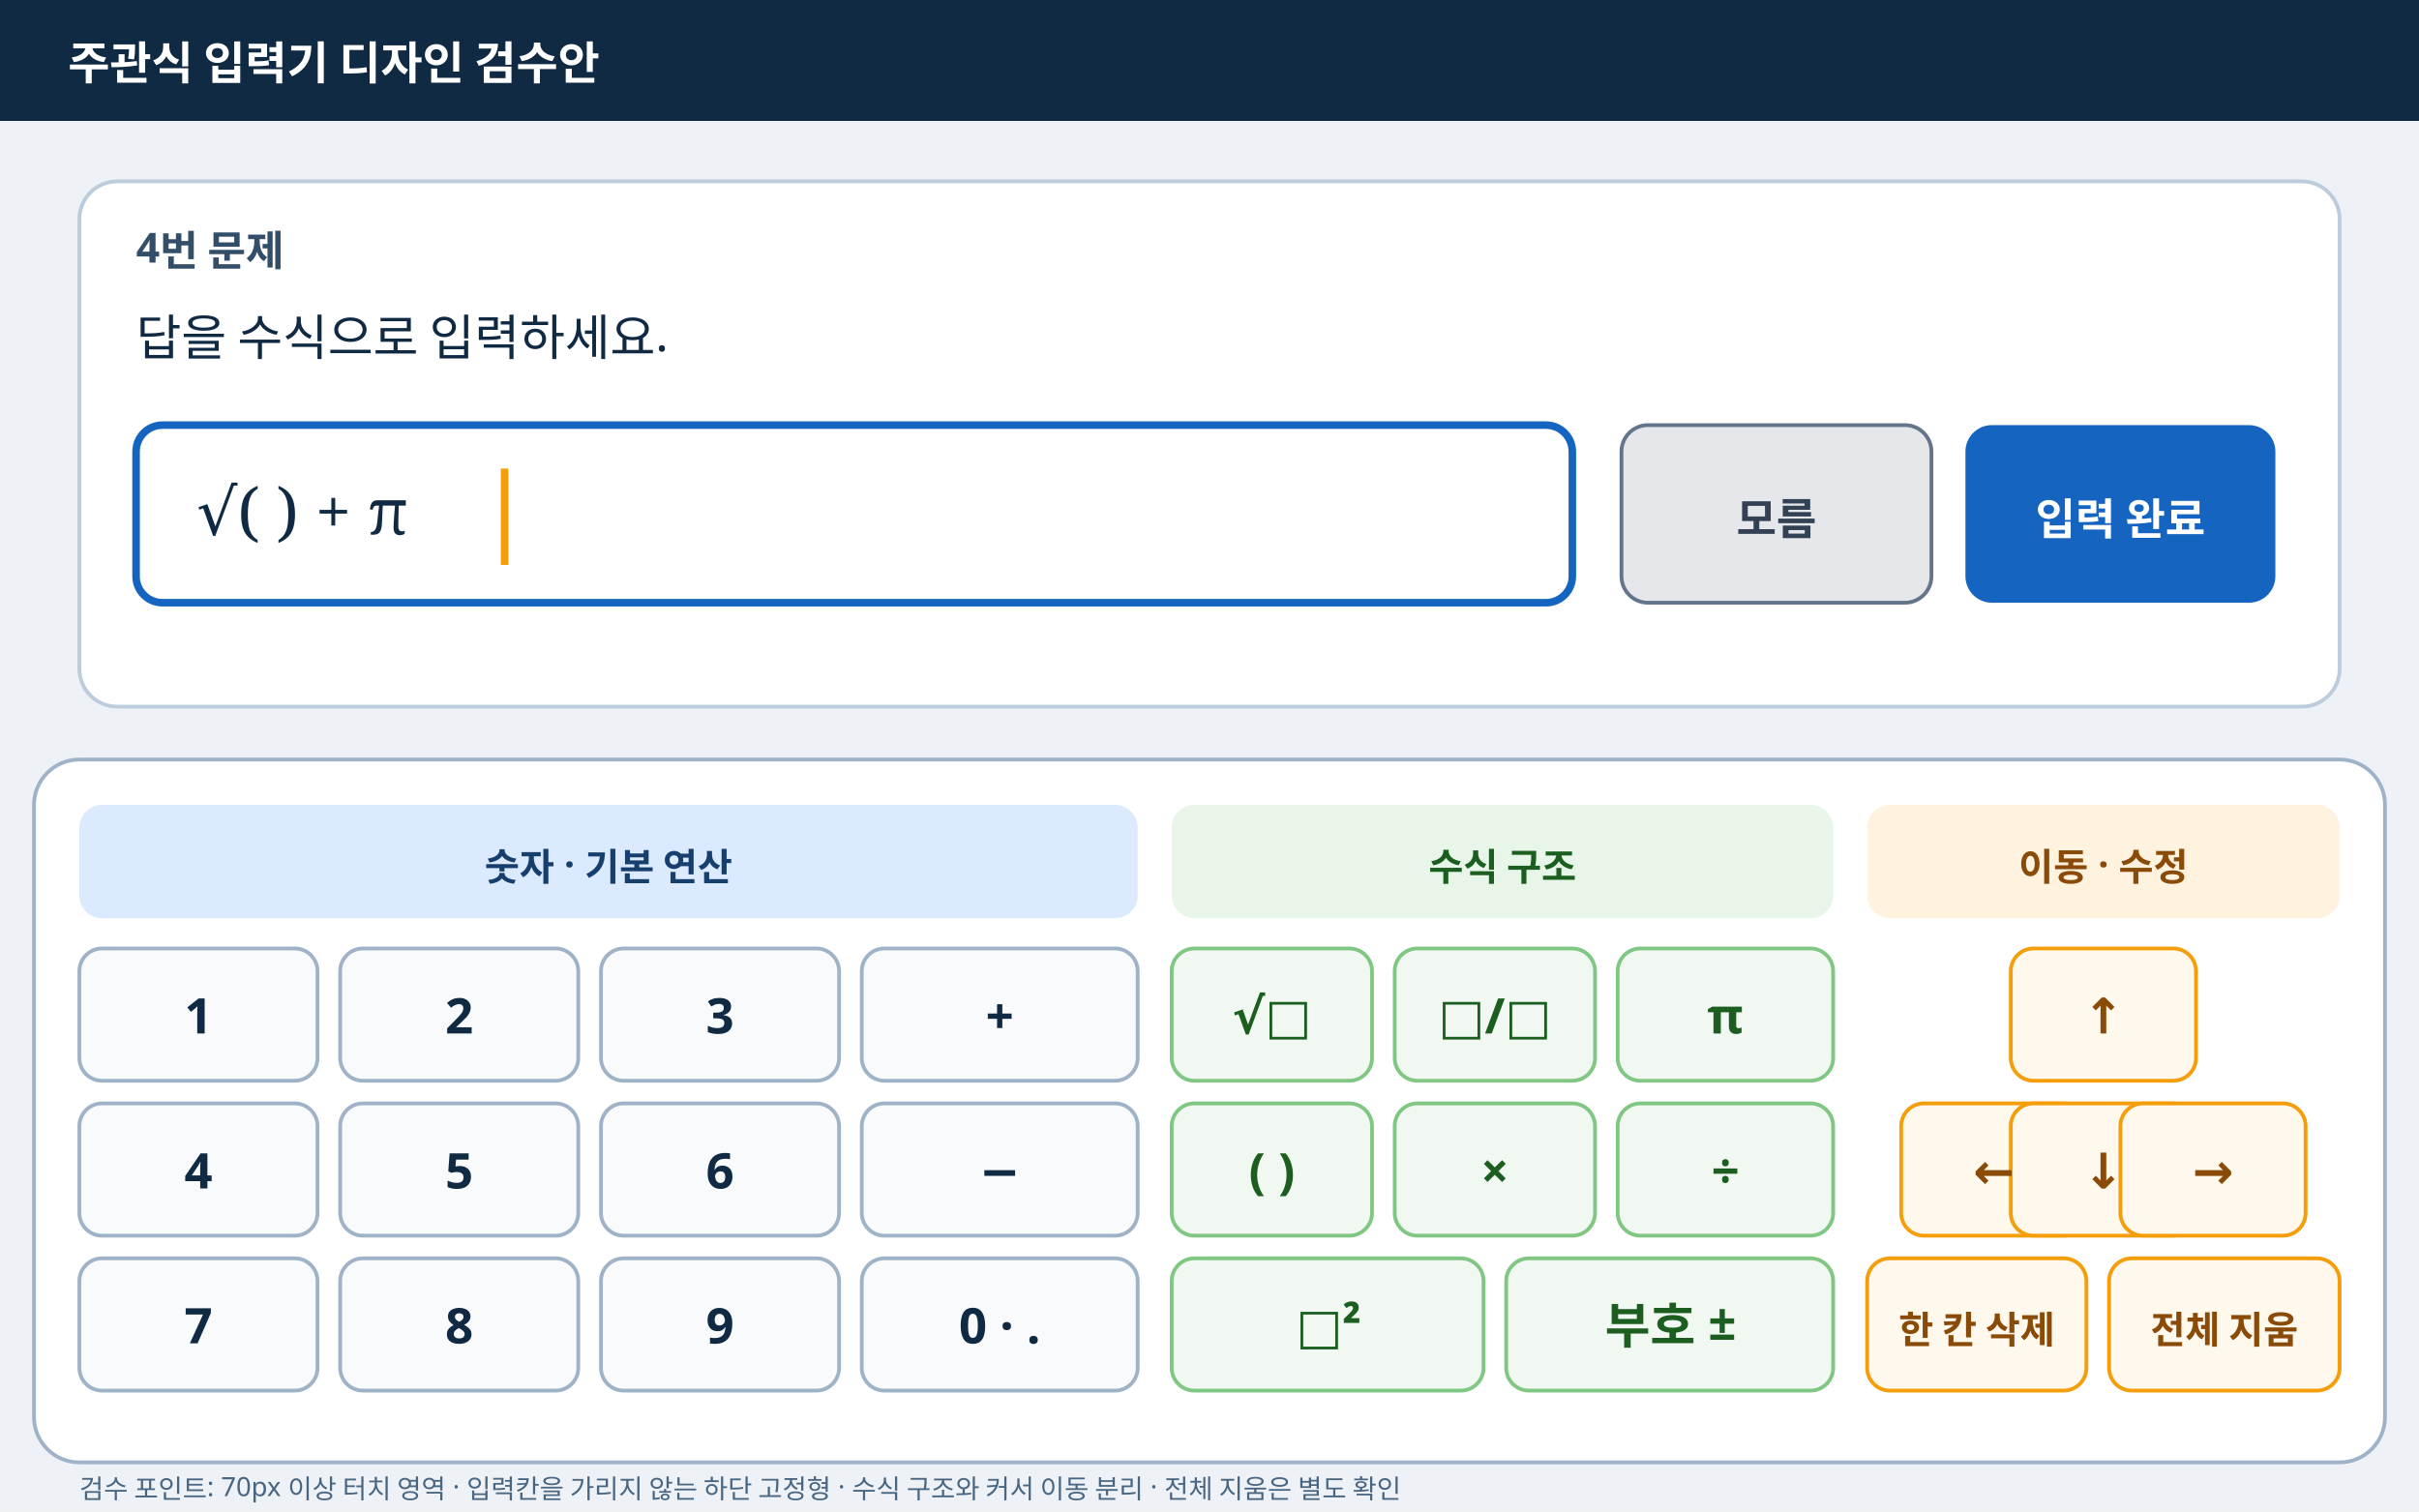
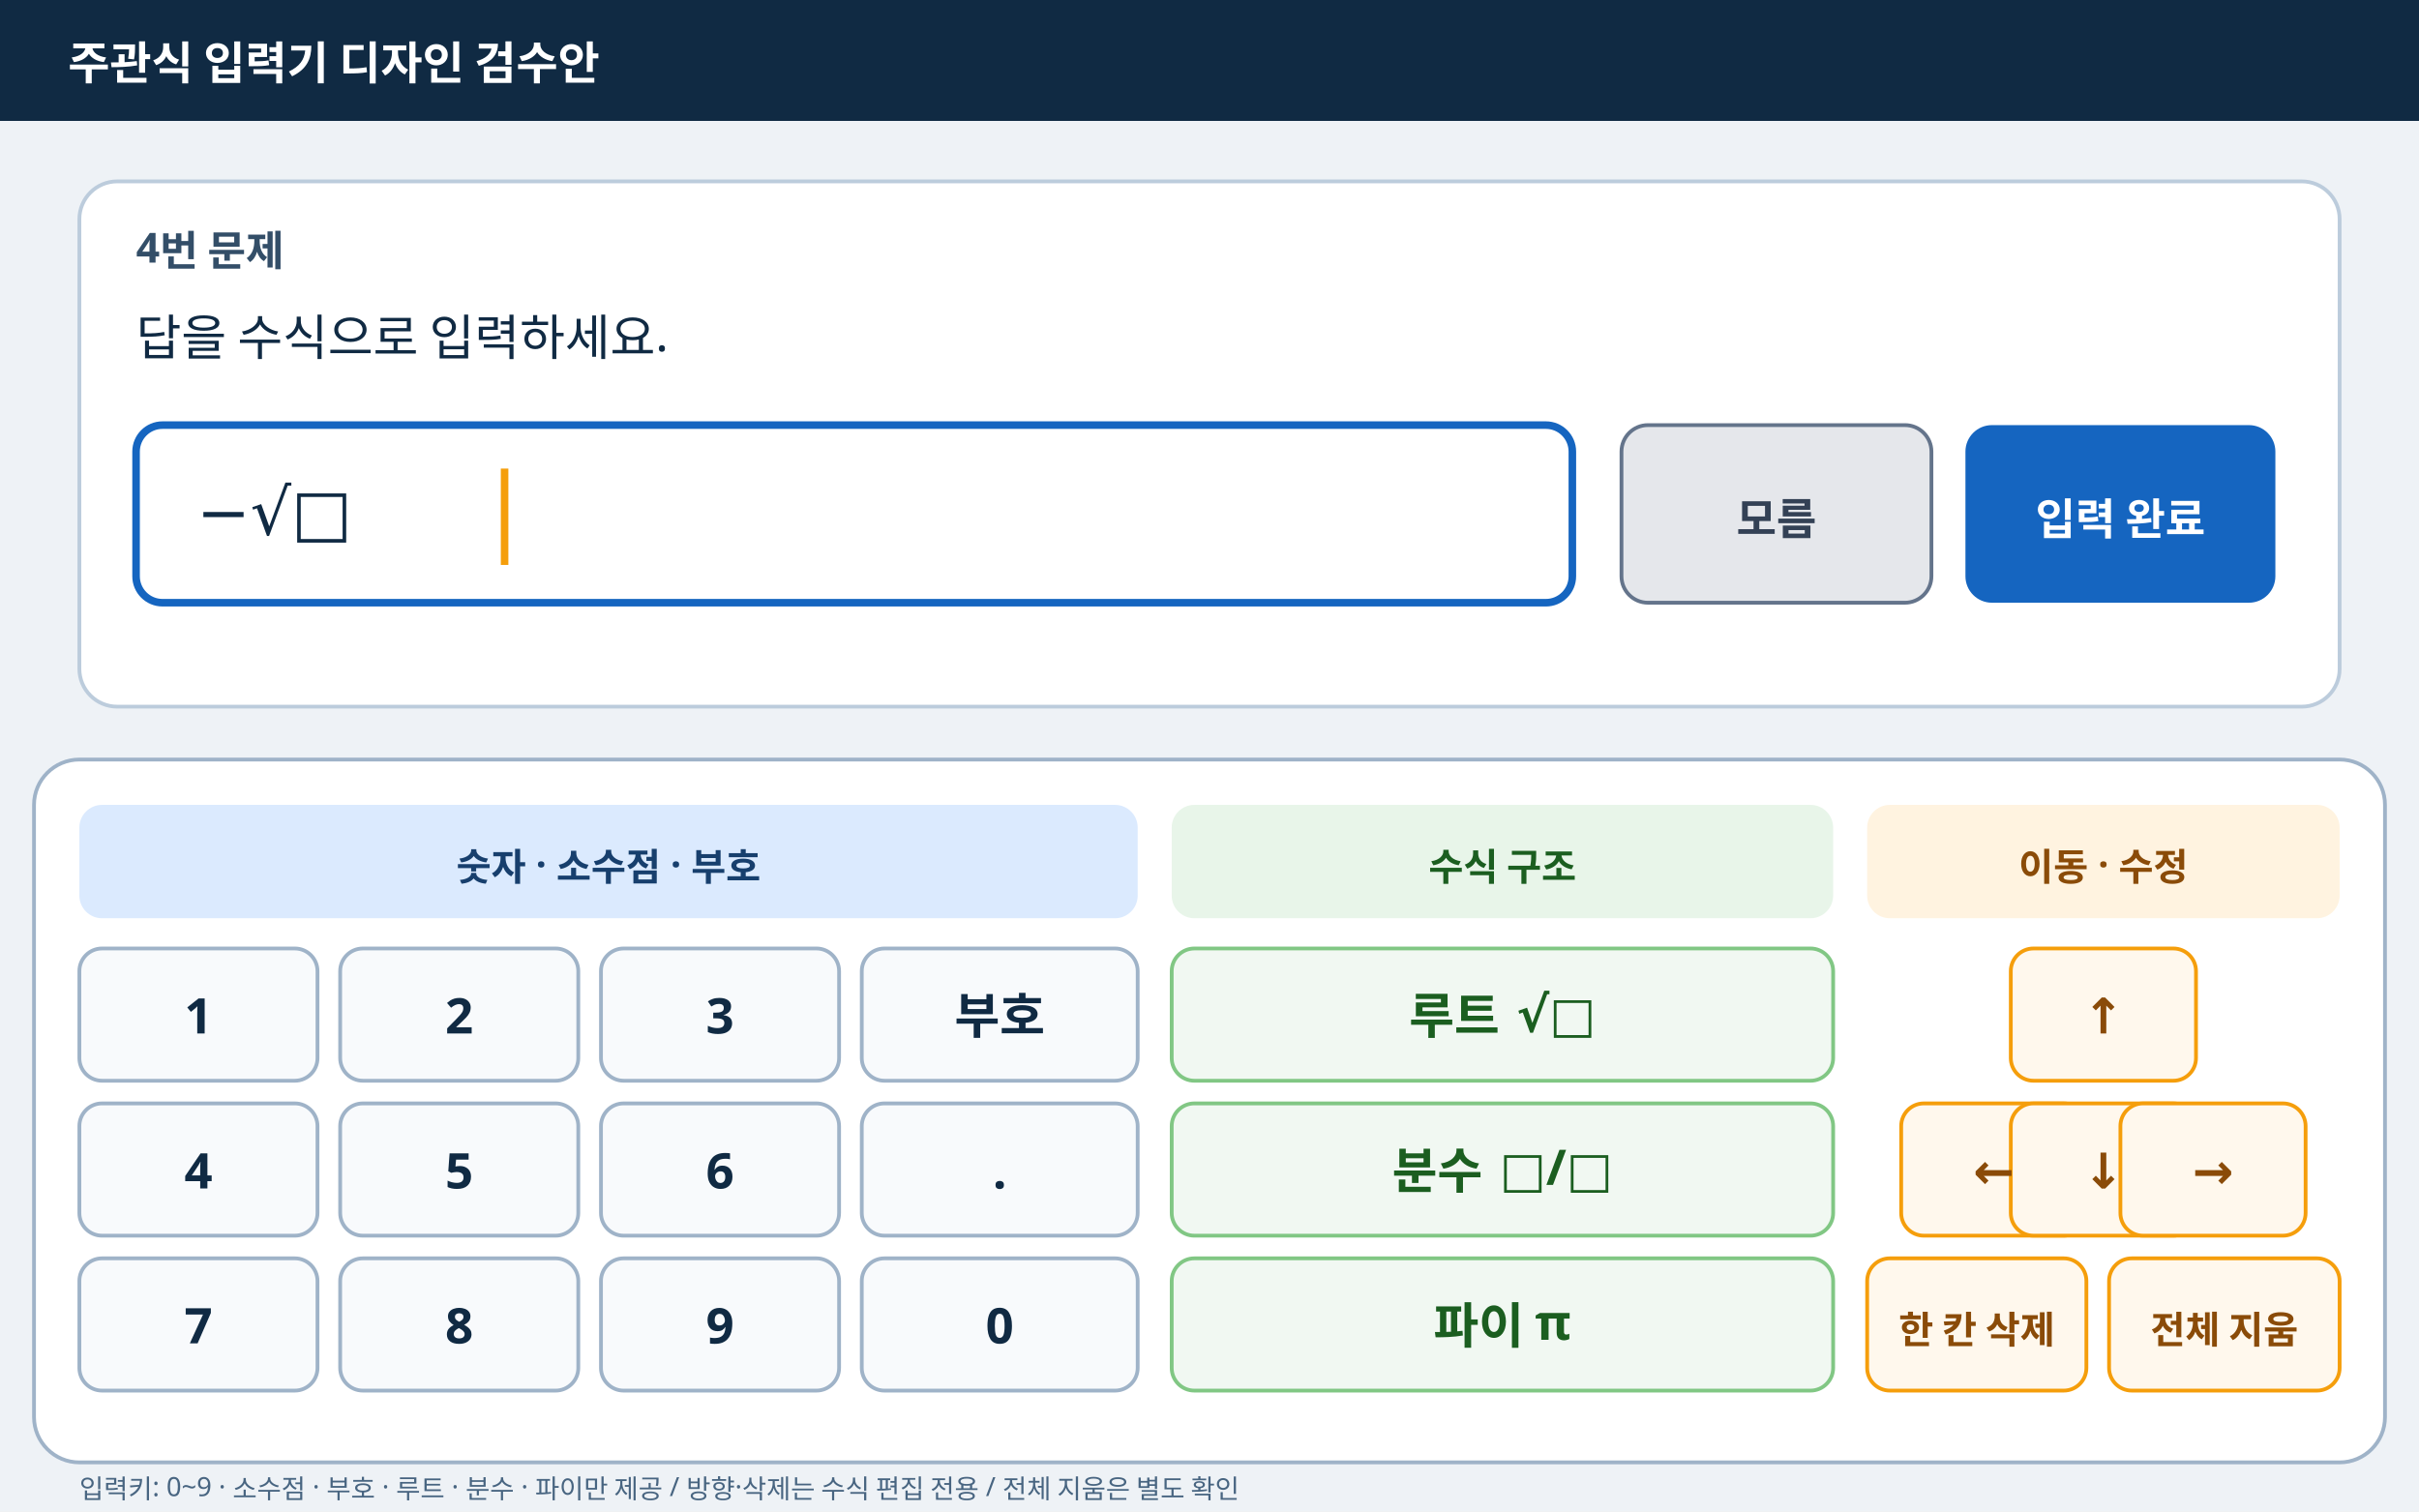
<svg xmlns="http://www.w3.org/2000/svg" width="1280" height="800" viewBox="0 0 1280 800">
  <rect width="1280" height="800" fill="#eef2f6" />
  <rect x="0" y="0" width="1280" height="64" fill="#102a43" />
  <text x="36" y="42" fill="#fff" font-family="sans-serif" font-size="24" font-weight="700">주관식 입력기 디자인 검수안</text>
  <rect x="42" y="96" width="1196" height="278" rx="20" fill="#fff" stroke="#bcccdc" stroke-width="2" />
  <text x="72" y="139" fill="#334e68" font-family="sans-serif" font-size="22" font-weight="700">4번 문제</text>
  <text x="72" y="188" fill="#102a43" font-family="sans-serif" font-size="26">답을 수식으로 입력하세요.</text>
  <rect x="72" y="225" width="760" height="94" rx="14" fill="#fff" stroke="#1565c0" stroke-width="4" />
-   <text x="104" y="283" fill="#102a43" font-family="serif" font-size="34">√(  )  +  π</text>
+   <text x="104" y="283" fill="#102a43" font-family="serif" font-size="34">−√□</text>
  <line x1="267" y1="248" x2="267" y2="299" stroke="#f59e0b" stroke-width="4" />
  <rect x="858" y="225" width="164" height="94" rx="14" fill="#e5e7eb" stroke="#64748b" stroke-width="2" />
  <text x="940" y="283" text-anchor="middle" fill="#334155" font-family="sans-serif" font-size="23" font-weight="700">모름</text>
  <rect x="1040" y="225" width="164" height="94" rx="14" fill="#1565c0" />
  <text x="1122" y="283" text-anchor="middle" fill="#fff" font-family="sans-serif" font-size="23" font-weight="700">입력 완료</text>
  <rect x="18" y="402" width="1244" height="372" rx="24" fill="#fff" stroke="#9fb3c8" stroke-width="2" />
  <rect x="42" y="426" width="560" height="60" rx="12" fill="#dbeafe" />
-   <text x="322" y="466" text-anchor="middle" fill="#173f6d" font-family="sans-serif" font-size="20" font-weight="700">숫자 · 기본 연산</text>
+   <text x="322" y="466" text-anchor="middle" fill="#173f6d" font-family="sans-serif" font-size="20" font-weight="700">숫자 · 소수점 · 부호</text>
  <rect x="620" y="426" width="350" height="60" rx="12" fill="#e8f5e9" />
  <text x="795" y="466" text-anchor="middle" fill="#1b5e20" font-family="sans-serif" font-size="20" font-weight="700">수식 구조</text>
  <rect x="988" y="426" width="250" height="60" rx="12" fill="#fff3e0" />
  <text x="1113" y="466" text-anchor="middle" fill="#8a4b08" font-family="sans-serif" font-size="20" font-weight="700">이동 · 수정</text>
  <g font-family="sans-serif" font-size="26" font-weight="700" text-anchor="middle">
    <g fill="#f8fafc" stroke="#9fb3c8" stroke-width="2">
      <rect x="42" y="502" width="126" height="70" rx="12" />
      <rect x="180" y="502" width="126" height="70" rx="12" />
      <rect x="318" y="502" width="126" height="70" rx="12" />
      <rect x="456" y="502" width="146" height="70" rx="12" />
      <rect x="42" y="584" width="126" height="70" rx="12" />
      <rect x="180" y="584" width="126" height="70" rx="12" />
      <rect x="318" y="584" width="126" height="70" rx="12" />
      <rect x="456" y="584" width="146" height="70" rx="12" />
      <rect x="42" y="666" width="126" height="70" rx="12" />
      <rect x="180" y="666" width="126" height="70" rx="12" />
      <rect x="318" y="666" width="126" height="70" rx="12" />
      <rect x="456" y="666" width="146" height="70" rx="12" />
    </g>
    <g fill="#102a43">
      <text x="105" y="547">1</text>
      <text x="243" y="547">2</text>
      <text x="381" y="547">3</text>
-       <text x="529" y="547">+</text>
+       <text x="529" y="547">부호</text>
      <text x="105" y="629">4</text>
      <text x="243" y="629">5</text>
      <text x="381" y="629">6</text>
-       <text x="529" y="629">−</text>
+       <text x="529" y="629">.</text>
      <text x="105" y="711">7</text>
      <text x="243" y="711">8</text>
      <text x="381" y="711">9</text>
-       <text x="529" y="711">0  ·  .</text>
+       <text x="529" y="711">0</text>
    </g>
    <g fill="#f1f8f2" stroke="#81c784" stroke-width="2">
-       <rect x="620" y="502" width="106" height="70" rx="12" />
-       <rect x="738" y="502" width="106" height="70" rx="12" />
-       <rect x="856" y="502" width="114" height="70" rx="12" />
-       <rect x="620" y="584" width="106" height="70" rx="12" />
-       <rect x="738" y="584" width="106" height="70" rx="12" />
-       <rect x="856" y="584" width="114" height="70" rx="12" />
-       <rect x="620" y="666" width="165" height="70" rx="12" />
-       <rect x="797" y="666" width="173" height="70" rx="12" />
+       <rect x="620" y="502" width="350" height="70" rx="12" />
+       <rect x="620" y="584" width="350" height="70" rx="12" />
+       <rect x="620" y="666" width="350" height="70" rx="12" />
    </g>
    <g fill="#1b5e20">
-       <text x="673" y="547">√□</text>
-       <text x="791" y="547">□/□</text>
-       <text x="913" y="547">π</text>
-       <text x="673" y="629">( )</text>
-       <text x="791" y="629">×</text>
-       <text x="913" y="629">÷</text>
-       <text x="703" y="711">□²</text>
-       <text x="884" y="711">부호 ±</text>
+       <text x="795" y="547">루트  √□</text>
+       <text x="795" y="629">분수  □/□</text>
+       <text x="795" y="711">파이  π</text>
    </g>
    <g fill="#fff8ed" stroke="#f59e0b" stroke-width="2">
      <rect x="1064" y="502" width="98" height="70" rx="12" />
      <rect x="1006" y="584" width="98" height="70" rx="12" />
      <rect x="1064" y="584" width="98" height="70" rx="12" />
      <rect x="1122" y="584" width="98" height="70" rx="12" />
      <rect x="988" y="666" width="116" height="70" rx="12" />
      <rect x="1116" y="666" width="122" height="70" rx="12" />
    </g>
    <g fill="#8a4b08">
      <text x="1113" y="547">↑</text>
      <text x="1055" y="629">←</text>
      <text x="1113" y="629">↓</text>
      <text x="1171" y="629">→</text>
      <text x="1046" y="711" font-size="20">한 칸 삭제</text>
      <text x="1177" y="711" font-size="20">전체 지움</text>
    </g>
  </g>
-   <text x="42" y="793" fill="#486581" font-family="sans-serif" font-size="14">검수 포인트: 70px 이상 터치 영역 · 입력칸을 가리지 않는 하단 고정형 · 수식 구조와 커서 이동 분리 · 전체 지움은 별도 확인</text>
+   <text x="42" y="793" fill="#486581" font-family="sans-serif" font-size="14">입력키: 0~9 · 소수점 · 부호 · 루트 · 분수 · 파이만 제공 / 방향·삭제는 수식 편집 전용 / 전체 지움은 별도 확인</text>
</svg>
